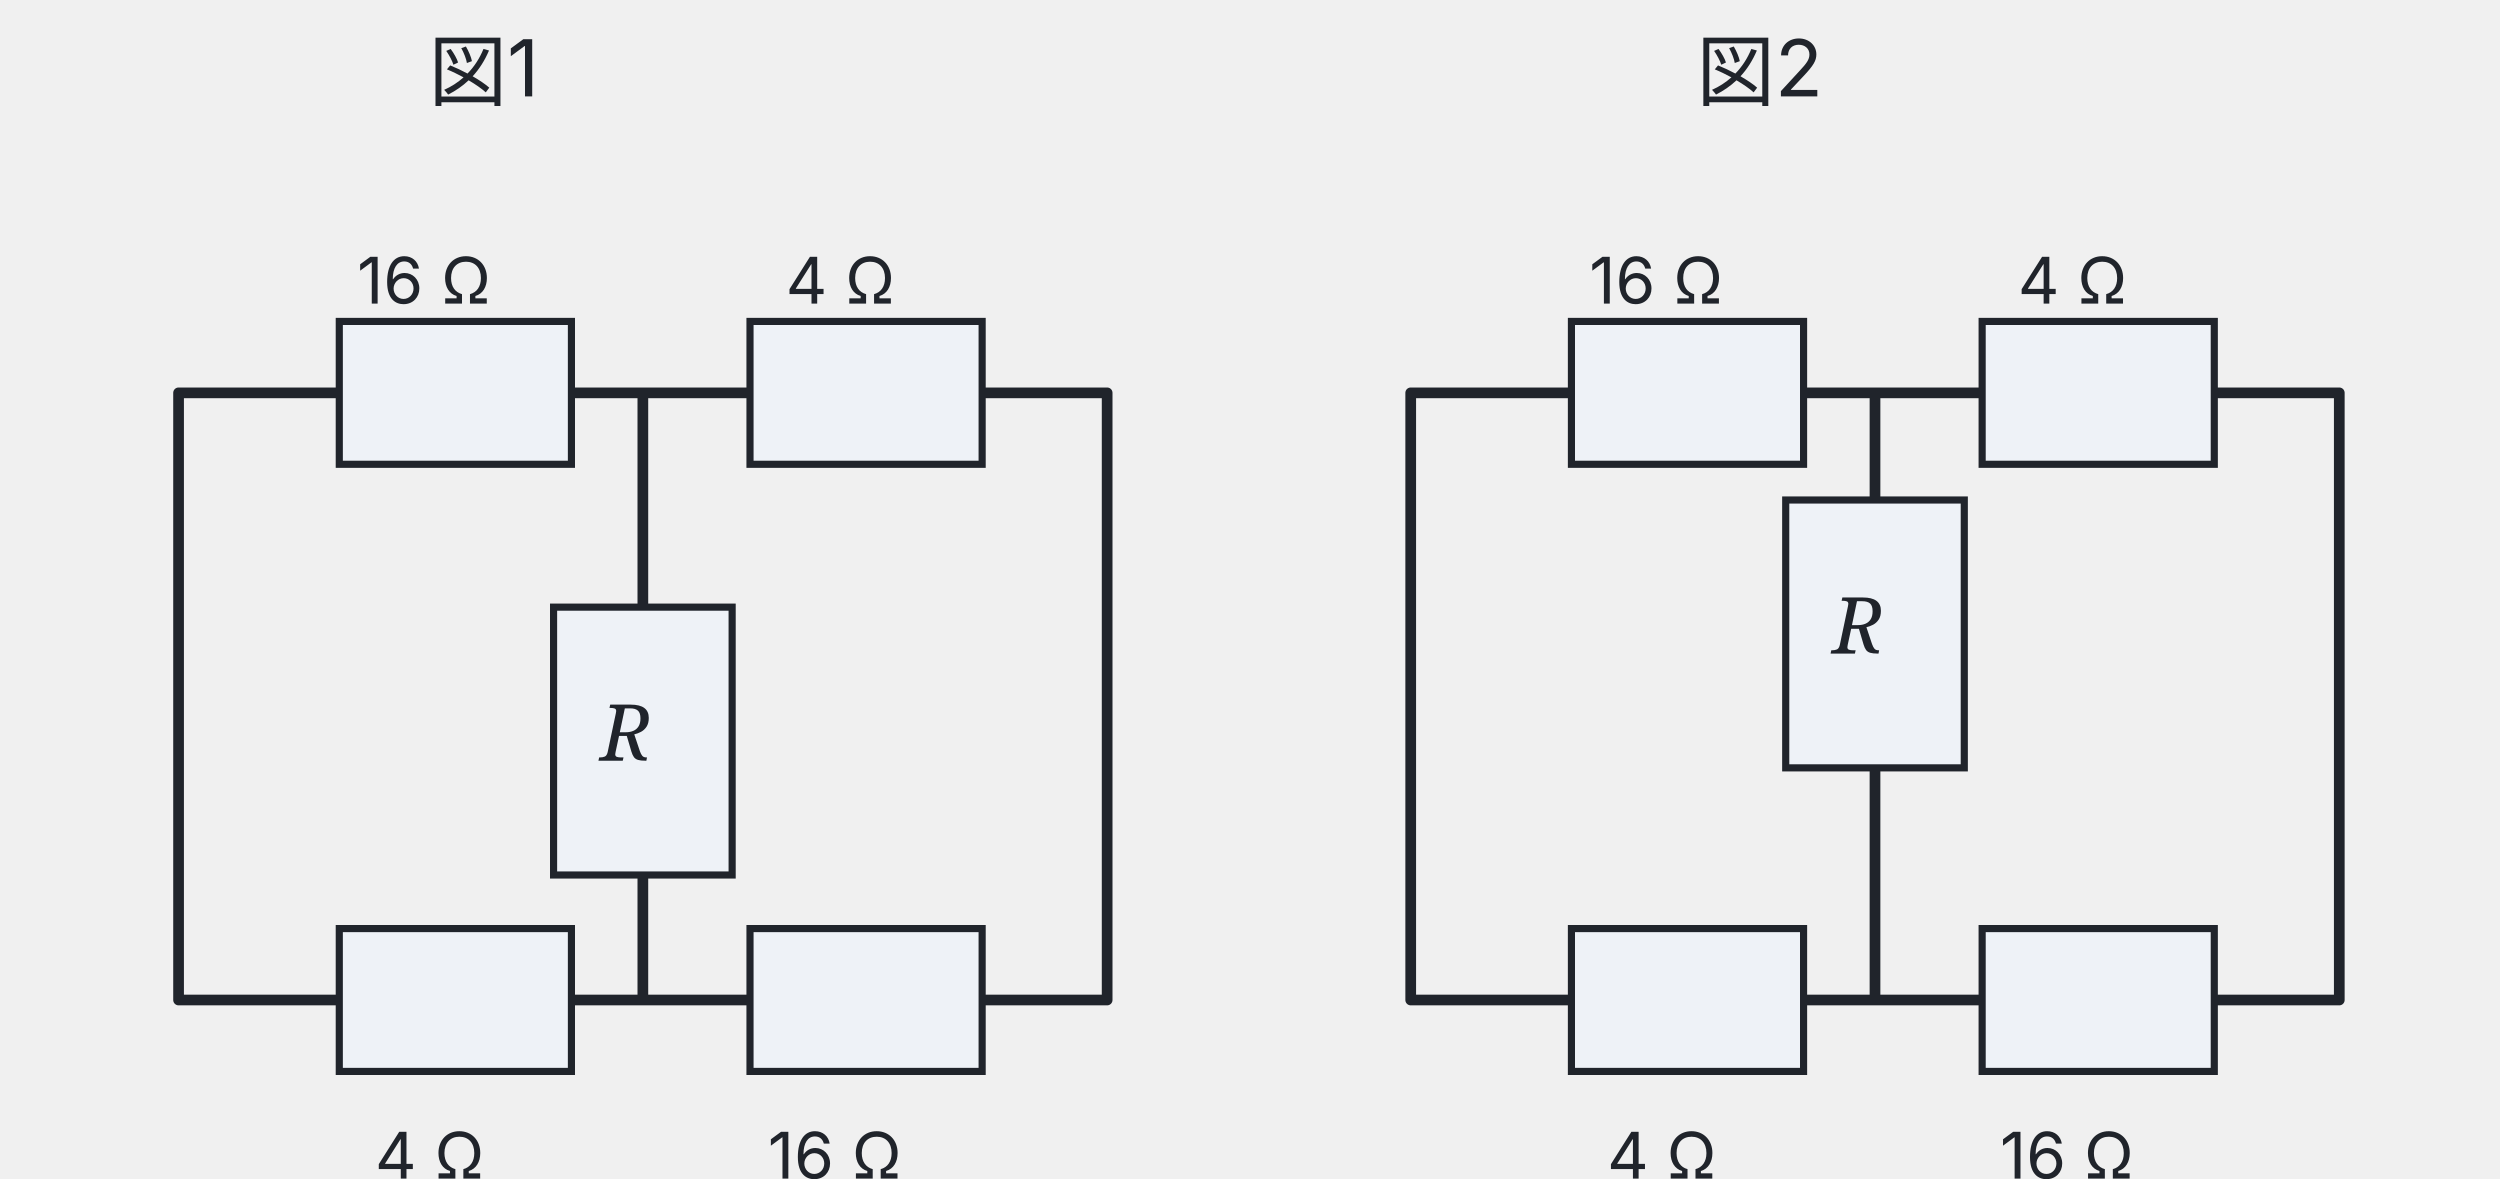
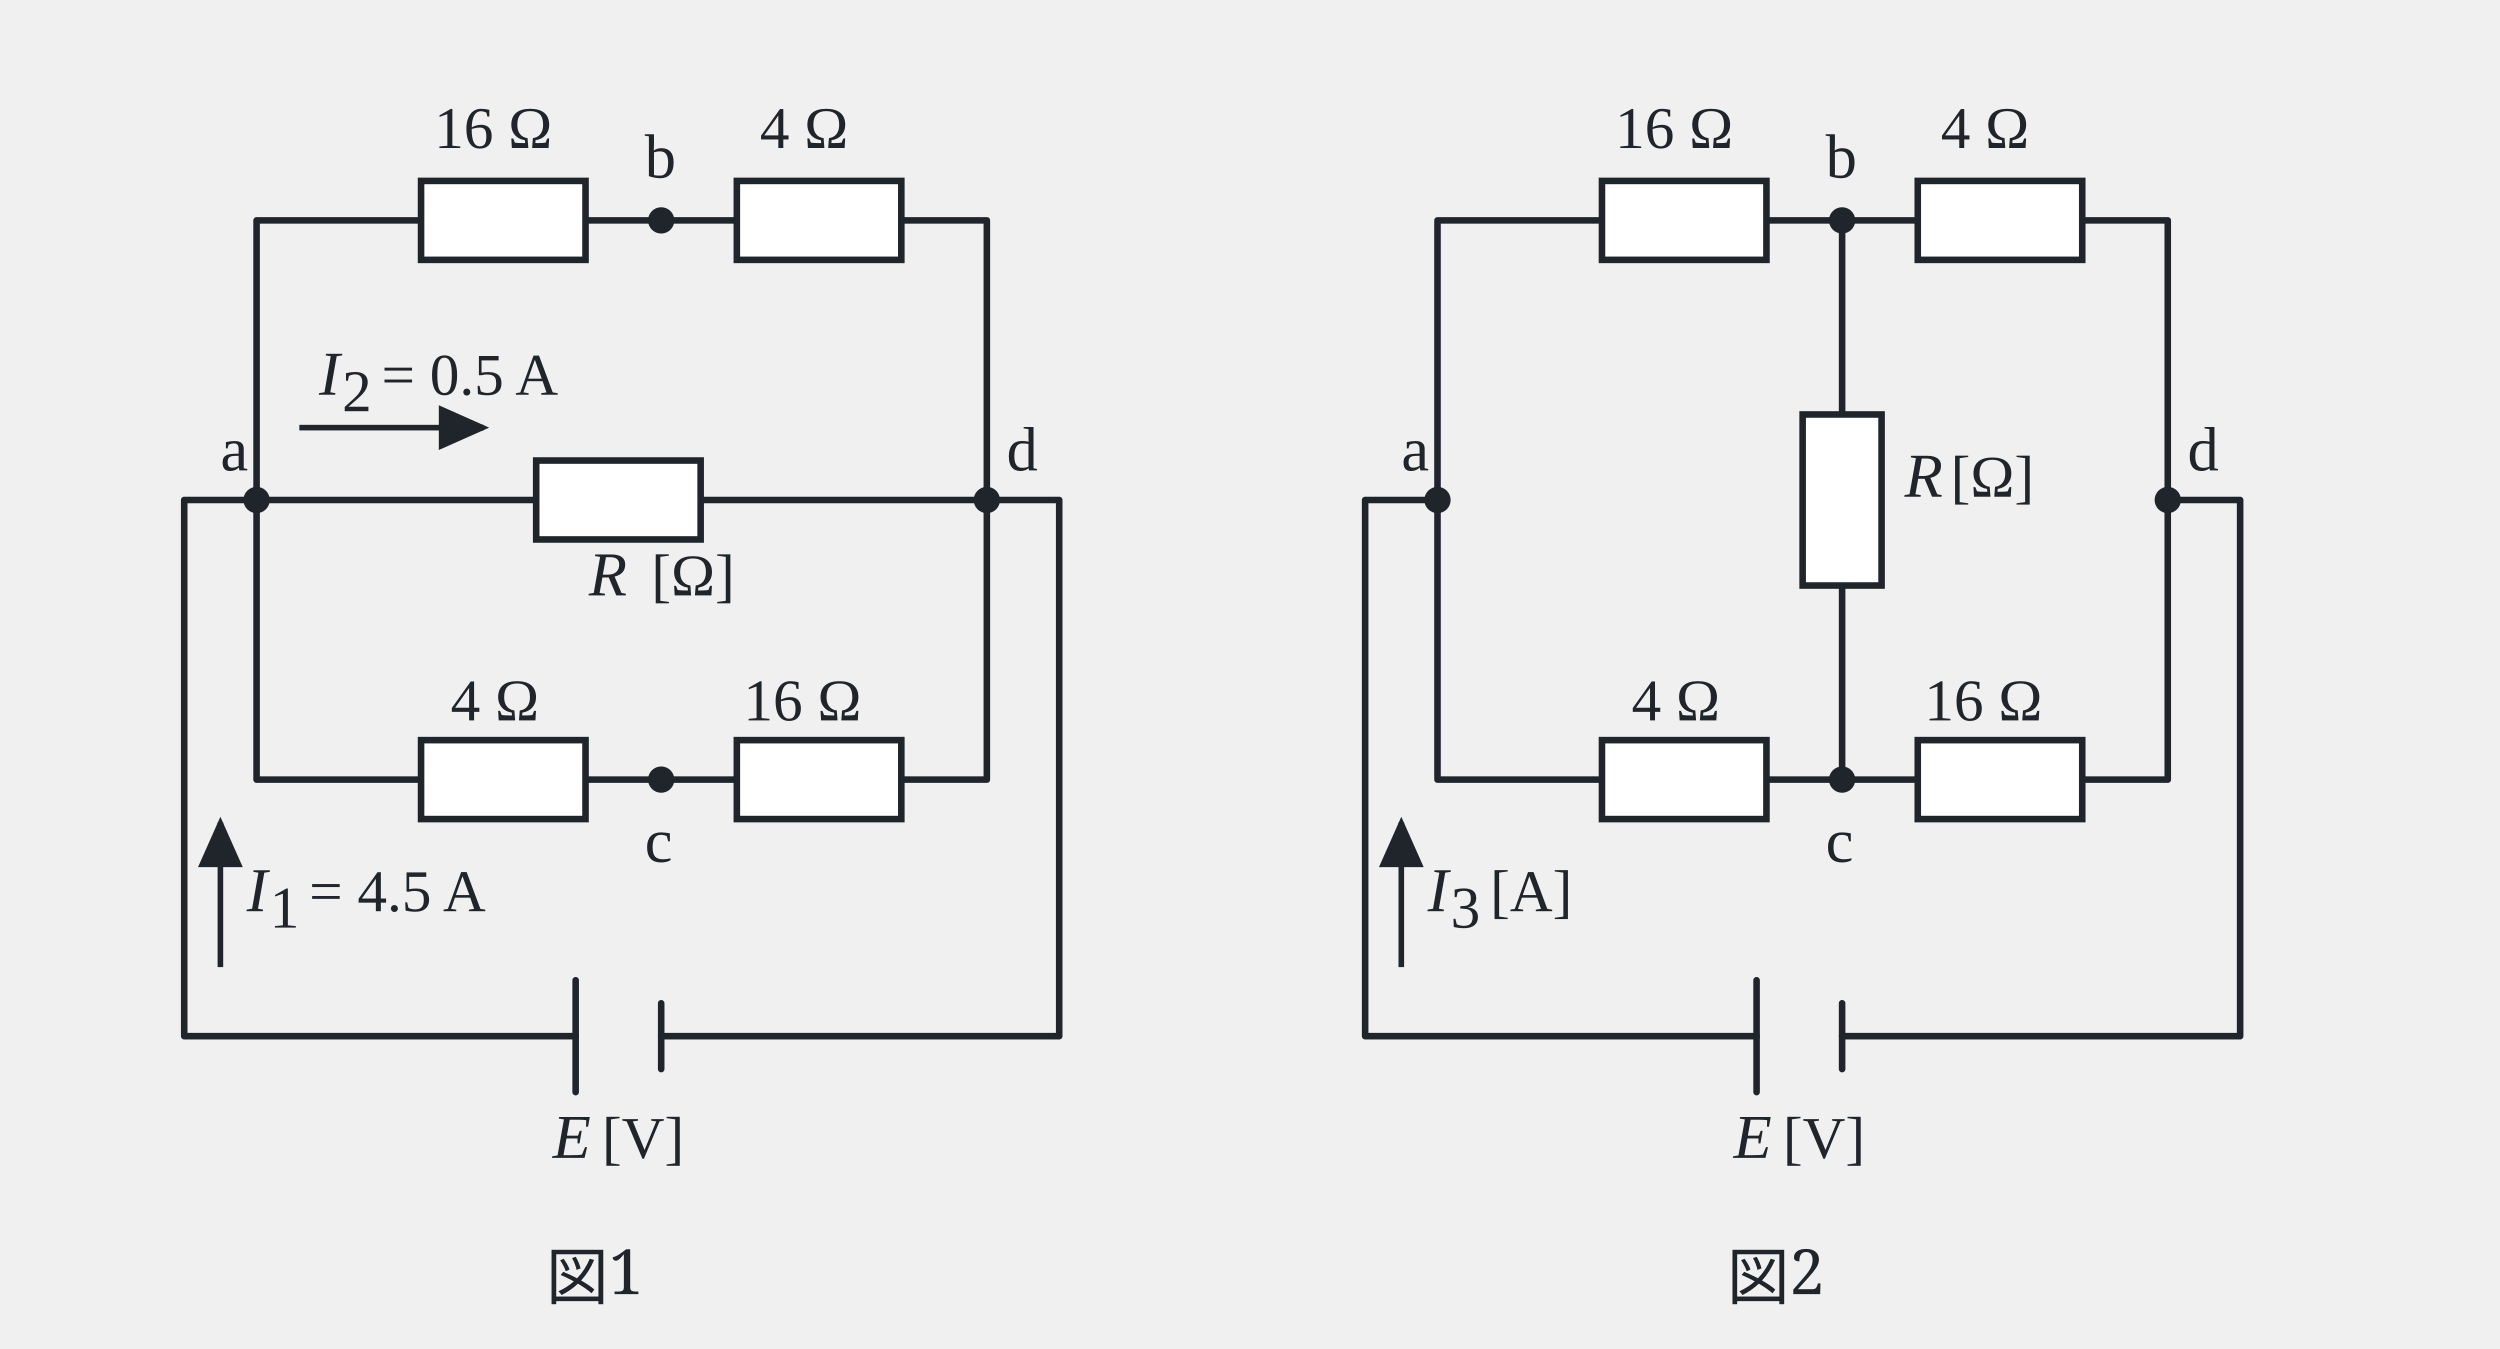
- <svg xmlns="http://www.w3.org/2000/svg" width="700" height="330" viewBox="0 3560 700 330">
+ <svg xmlns="http://www.w3.org/2000/svg" width="760" height="410" viewBox="0 0 760 410" role="img" aria-labelledby="title desc">
  <defs>
    <style>
-       .w{fill:none;stroke:#20242b;stroke-width:3;stroke-linecap:round;stroke-linejoin:round}.t{font:22px -apple-system,BlinkMacSystemFont,"Yu Gothic",sans-serif;fill:#20242b}.s{font:18px -apple-system,BlinkMacSystemFont,"Yu Gothic",sans-serif;fill:#20242b}.m{font:italic 22px Georgia,serif;fill:#20242b}.f{fill:#eef2f7;stroke:#20242b;stroke-width:2}.d{fill:#d8dee8;stroke:#20242b;stroke-width:2}.a{fill:none;stroke:#20242b;stroke-width:2;marker-end:url(#arrow)}
+       .wire{fill:none;stroke:#20242b;stroke-width:2;stroke-linecap:round;stroke-linejoin:round}
+       .resistor{fill:#fff;stroke:#20242b;stroke-width:2}
+       .node{fill:#20242b}
+       .label{fill:#20242b;font-family:"Times New Roman","Yu Mincho",serif;font-size:19px}
+       .value{fill:#20242b;font-family:"Times New Roman","Yu Mincho",serif;font-size:18px}
+       .caption{fill:#20242b;font-family:"Yu Mincho","Hiragino Mincho ProN",serif;font-size:19px}
+       .current{fill:none;stroke:#20242b;stroke-width:1.7;marker-end:url(#arrow)}
    </style>
-     <marker id="arrow" markerWidth="8" markerHeight="8" refX="7" refY="4" orient="auto">
-       <path d="M0 0L8 4L0 8z" fill="#20242b" />
+     <marker id="arrow" markerWidth="9" markerHeight="8" refX="8" refY="4" orient="auto">
+       <path d="M0,0 L9,4 L0,8 Z" fill="#20242b" />
    </marker>
-     <pattern id="hatch" width="10" height="10" patternUnits="userSpaceOnUse" patternTransform="rotate(35)">
-       <line x1="0" y1="0" x2="0" y2="10" stroke="#7f8998" stroke-width="3" />
-     </pattern>
-     <view id="q1" viewBox="0 0 700 260" />
-     <view id="q2" viewBox="0 280 700 230" />
-     <view id="q4" viewBox="0 530 700 260" />
-     <view id="q5" viewBox="0 810 700 260" />
-     <view id="q6" viewBox="0 1090 700 240" />
-     <view id="q7" viewBox="0 1350 700 270" />
-     <view id="q8" viewBox="0 1640 700 250" />
-     <view id="q9" viewBox="0 1910 700 280" />
-     <view id="q10" viewBox="0 2210 700 430" />
-     <view id="q12" viewBox="0 2660 700 260" />
-     <view id="q14" viewBox="0 2940 700 250" />
-     <view id="q15" viewBox="0 3210 700 330" />
-     <view id="q16" viewBox="0 3560 700 330" />
-     <view id="q17" viewBox="0 3910 700 300" />
-     <view id="q18" viewBox="0 4230 700 270" />
  </defs>
-   <g id="fig-q16" transform="translate(0 3560)">
-     <text class="t" x="120" y="28">図1</text>
-     <text class="t" x="475" y="28">図2</text>
-     <g transform="translate(10 40)">
-       <path class="w" d="M40 70H300V240H40V70M170 70V240" />
-       <rect class="f" x="85" y="50" width="65" height="40" />
-       <rect class="f" x="200" y="50" width="65" height="40" />
-       <rect class="f" x="85" y="220" width="65" height="40" />
-       <rect class="f" x="200" y="220" width="65" height="40" />
-       <text class="s" x="90" y="45">16 Ω</text>
-       <text class="s" x="210" y="45">4 Ω</text>
-       <text class="s" x="95" y="290">4 Ω</text>
-       <text class="s" x="205" y="290">16 Ω</text>
-       <rect class="f" x="145" y="130" width="50" height="75" />
-       <text class="m" x="158" y="173">R</text>
-     </g>
-     <g transform="translate(355 40)">
-       <path class="w" d="M40 70H300V240H40V70M170 70V240" />
-       <rect class="f" x="85" y="50" width="65" height="40" />
-       <rect class="f" x="200" y="50" width="65" height="40" />
-       <rect class="f" x="85" y="220" width="65" height="40" />
-       <rect class="f" x="200" y="220" width="65" height="40" />
-       <text class="s" x="90" y="45">16 Ω</text>
-       <text class="s" x="210" y="45">4 Ω</text>
-       <text class="s" x="95" y="290">4 Ω</text>
-       <text class="s" x="205" y="290">16 Ω</text>
-       <rect class="f" x="145" y="100" width="50" height="75" />
-       <text class="m" x="158" y="143">R</text>
-     </g>
+   <g aria-label="図1">
+     <path class="wire" d="M78 152V67H128 M178 67H224 M274 67H300V152" />
+     <path class="wire" d="M78 152V237H128 M178 237H224 M274 237H300V152" />
+     <rect class="resistor" x="128" y="55" width="50" height="24" />
+     <rect class="resistor" x="224" y="55" width="50" height="24" />
+     <rect class="resistor" x="128" y="225" width="50" height="24" />
+     <rect class="resistor" x="224" y="225" width="50" height="24" />
+     <path class="wire" d="M78 152H163 M213 152H300" />
+     <rect class="resistor" x="163" y="140" width="50" height="24" />
+     <path class="wire" d="M78 152H56V315H175" />
+     <path class="wire" d="M201 315H322V152H300" />
+     <line class="wire" x1="175" y1="298" x2="175" y2="332" />
+     <line class="wire" x1="201" y1="305" x2="201" y2="325" />
+     <circle class="node" cx="78" cy="152" r="4" />
+     <circle class="node" cx="201" cy="67" r="4" />
+     <circle class="node" cx="201" cy="237" r="4" />
+     <circle class="node" cx="300" cy="152" r="4" />
+     <path class="current" d="M91 130H147" />
+     <path class="current" d="M67 294V250" />
+     <text class="value" x="132" y="45">16 Ω</text>
+     <text class="value" x="231" y="45">4 Ω</text>
+     <text class="value" x="137" y="219">4 Ω</text>
+     <text class="value" x="226" y="219">16 Ω</text>
+     <text class="label" x="179" y="181" font-style="italic">R</text>
+     <text class="value" x="198" y="181">[Ω]</text>
+     <text class="label" x="67" y="143">a</text>
+     <text class="label" x="196" y="54">b</text>
+     <text class="label" x="196" y="262">c</text>
+     <text class="label" x="306" y="143">d</text>
+     <text class="label" x="97" y="120" font-style="italic">I</text>
+     <text class="value" x="104" y="125" font-size="13">2</text>
+     <text class="value" x="116" y="120">= 0.5 A</text>
+     <text class="label" x="75" y="277" font-style="italic">I</text>
+     <text class="value" x="82" y="282" font-size="13">1</text>
+     <text class="value" x="94" y="277">= 4.5 A</text>
+     <text class="label" x="168" y="352" font-style="italic">E</text>
+     <text class="value" x="183" y="352">[V]</text>
+     <text class="caption" x="166" y="395">図1</text>
+   </g>
+   <g aria-label="図2">
+     <path class="wire" d="M437 152V67H487 M537 67H583 M633 67H659V152" />
+     <path class="wire" d="M437 152V237H487 M537 237H583 M633 237H659V152" />
+     <rect class="resistor" x="487" y="55" width="50" height="24" />
+     <rect class="resistor" x="583" y="55" width="50" height="24" />
+     <rect class="resistor" x="487" y="225" width="50" height="24" />
+     <rect class="resistor" x="583" y="225" width="50" height="24" />
+     <path class="wire" d="M560 67V126 M560 178V237" />
+     <rect class="resistor" x="548" y="126" width="24" height="52" />
+     <path class="wire" d="M437 152H415V315H534" />
+     <path class="wire" d="M560 315H681V152H659" />
+     <line class="wire" x1="534" y1="298" x2="534" y2="332" />
+     <line class="wire" x1="560" y1="305" x2="560" y2="325" />
+     <circle class="node" cx="437" cy="152" r="4" />
+     <circle class="node" cx="560" cy="67" r="4" />
+     <circle class="node" cx="560" cy="237" r="4" />
+     <circle class="node" cx="659" cy="152" r="4" />
+     <path class="current" d="M426 294V250" />
+     <text class="value" x="491" y="45">16 Ω</text>
+     <text class="value" x="590" y="45">4 Ω</text>
+     <text class="value" x="496" y="219">4 Ω</text>
+     <text class="value" x="585" y="219">16 Ω</text>
+     <text class="label" x="579" y="151" font-style="italic">R</text>
+     <text class="value" x="593" y="151">[Ω]</text>
+     <text class="label" x="426" y="143">a</text>
+     <text class="label" x="555" y="54">b</text>
+     <text class="label" x="555" y="262">c</text>
+     <text class="label" x="665" y="143">d</text>
+     <text class="label" x="434" y="277" font-style="italic">I</text>
+     <text class="value" x="441" y="282" font-size="13">3</text>
+     <text class="value" x="453" y="277">[A]</text>
+     <text class="label" x="527" y="352" font-style="italic">E</text>
+     <text class="value" x="542" y="352">[V]</text>
+     <text class="caption" x="525" y="395">図2</text>
  </g>
</svg>
